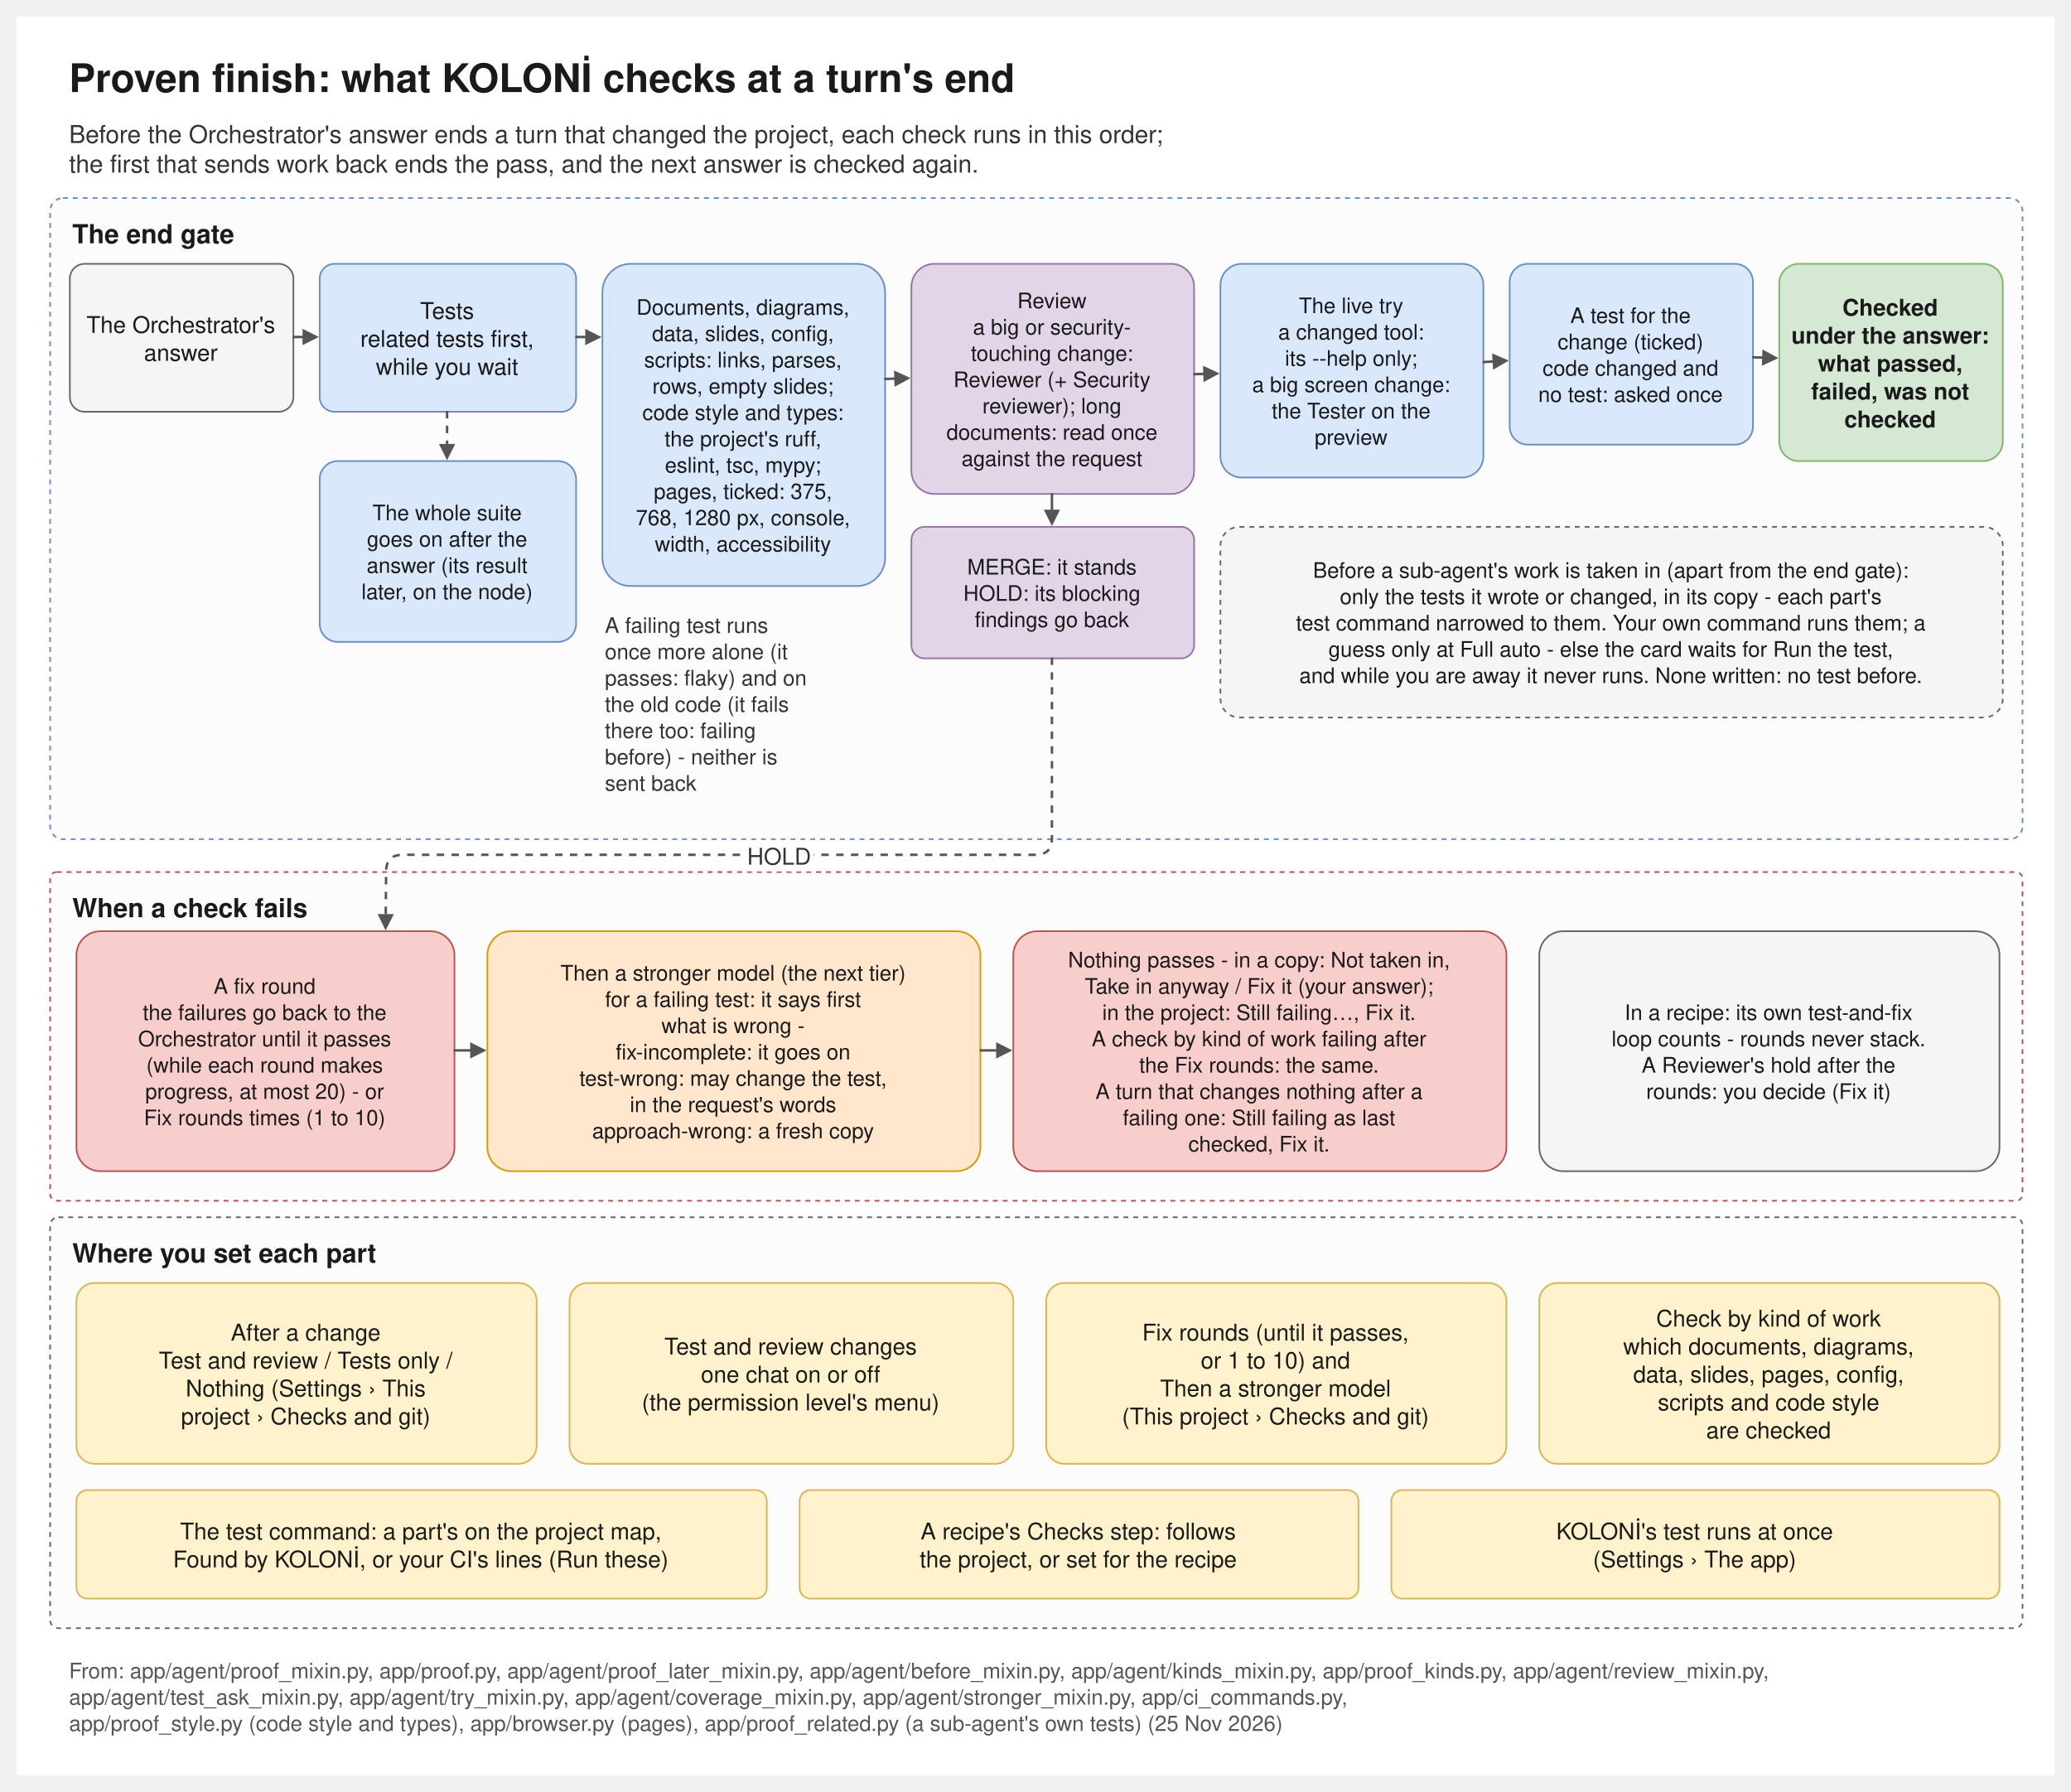
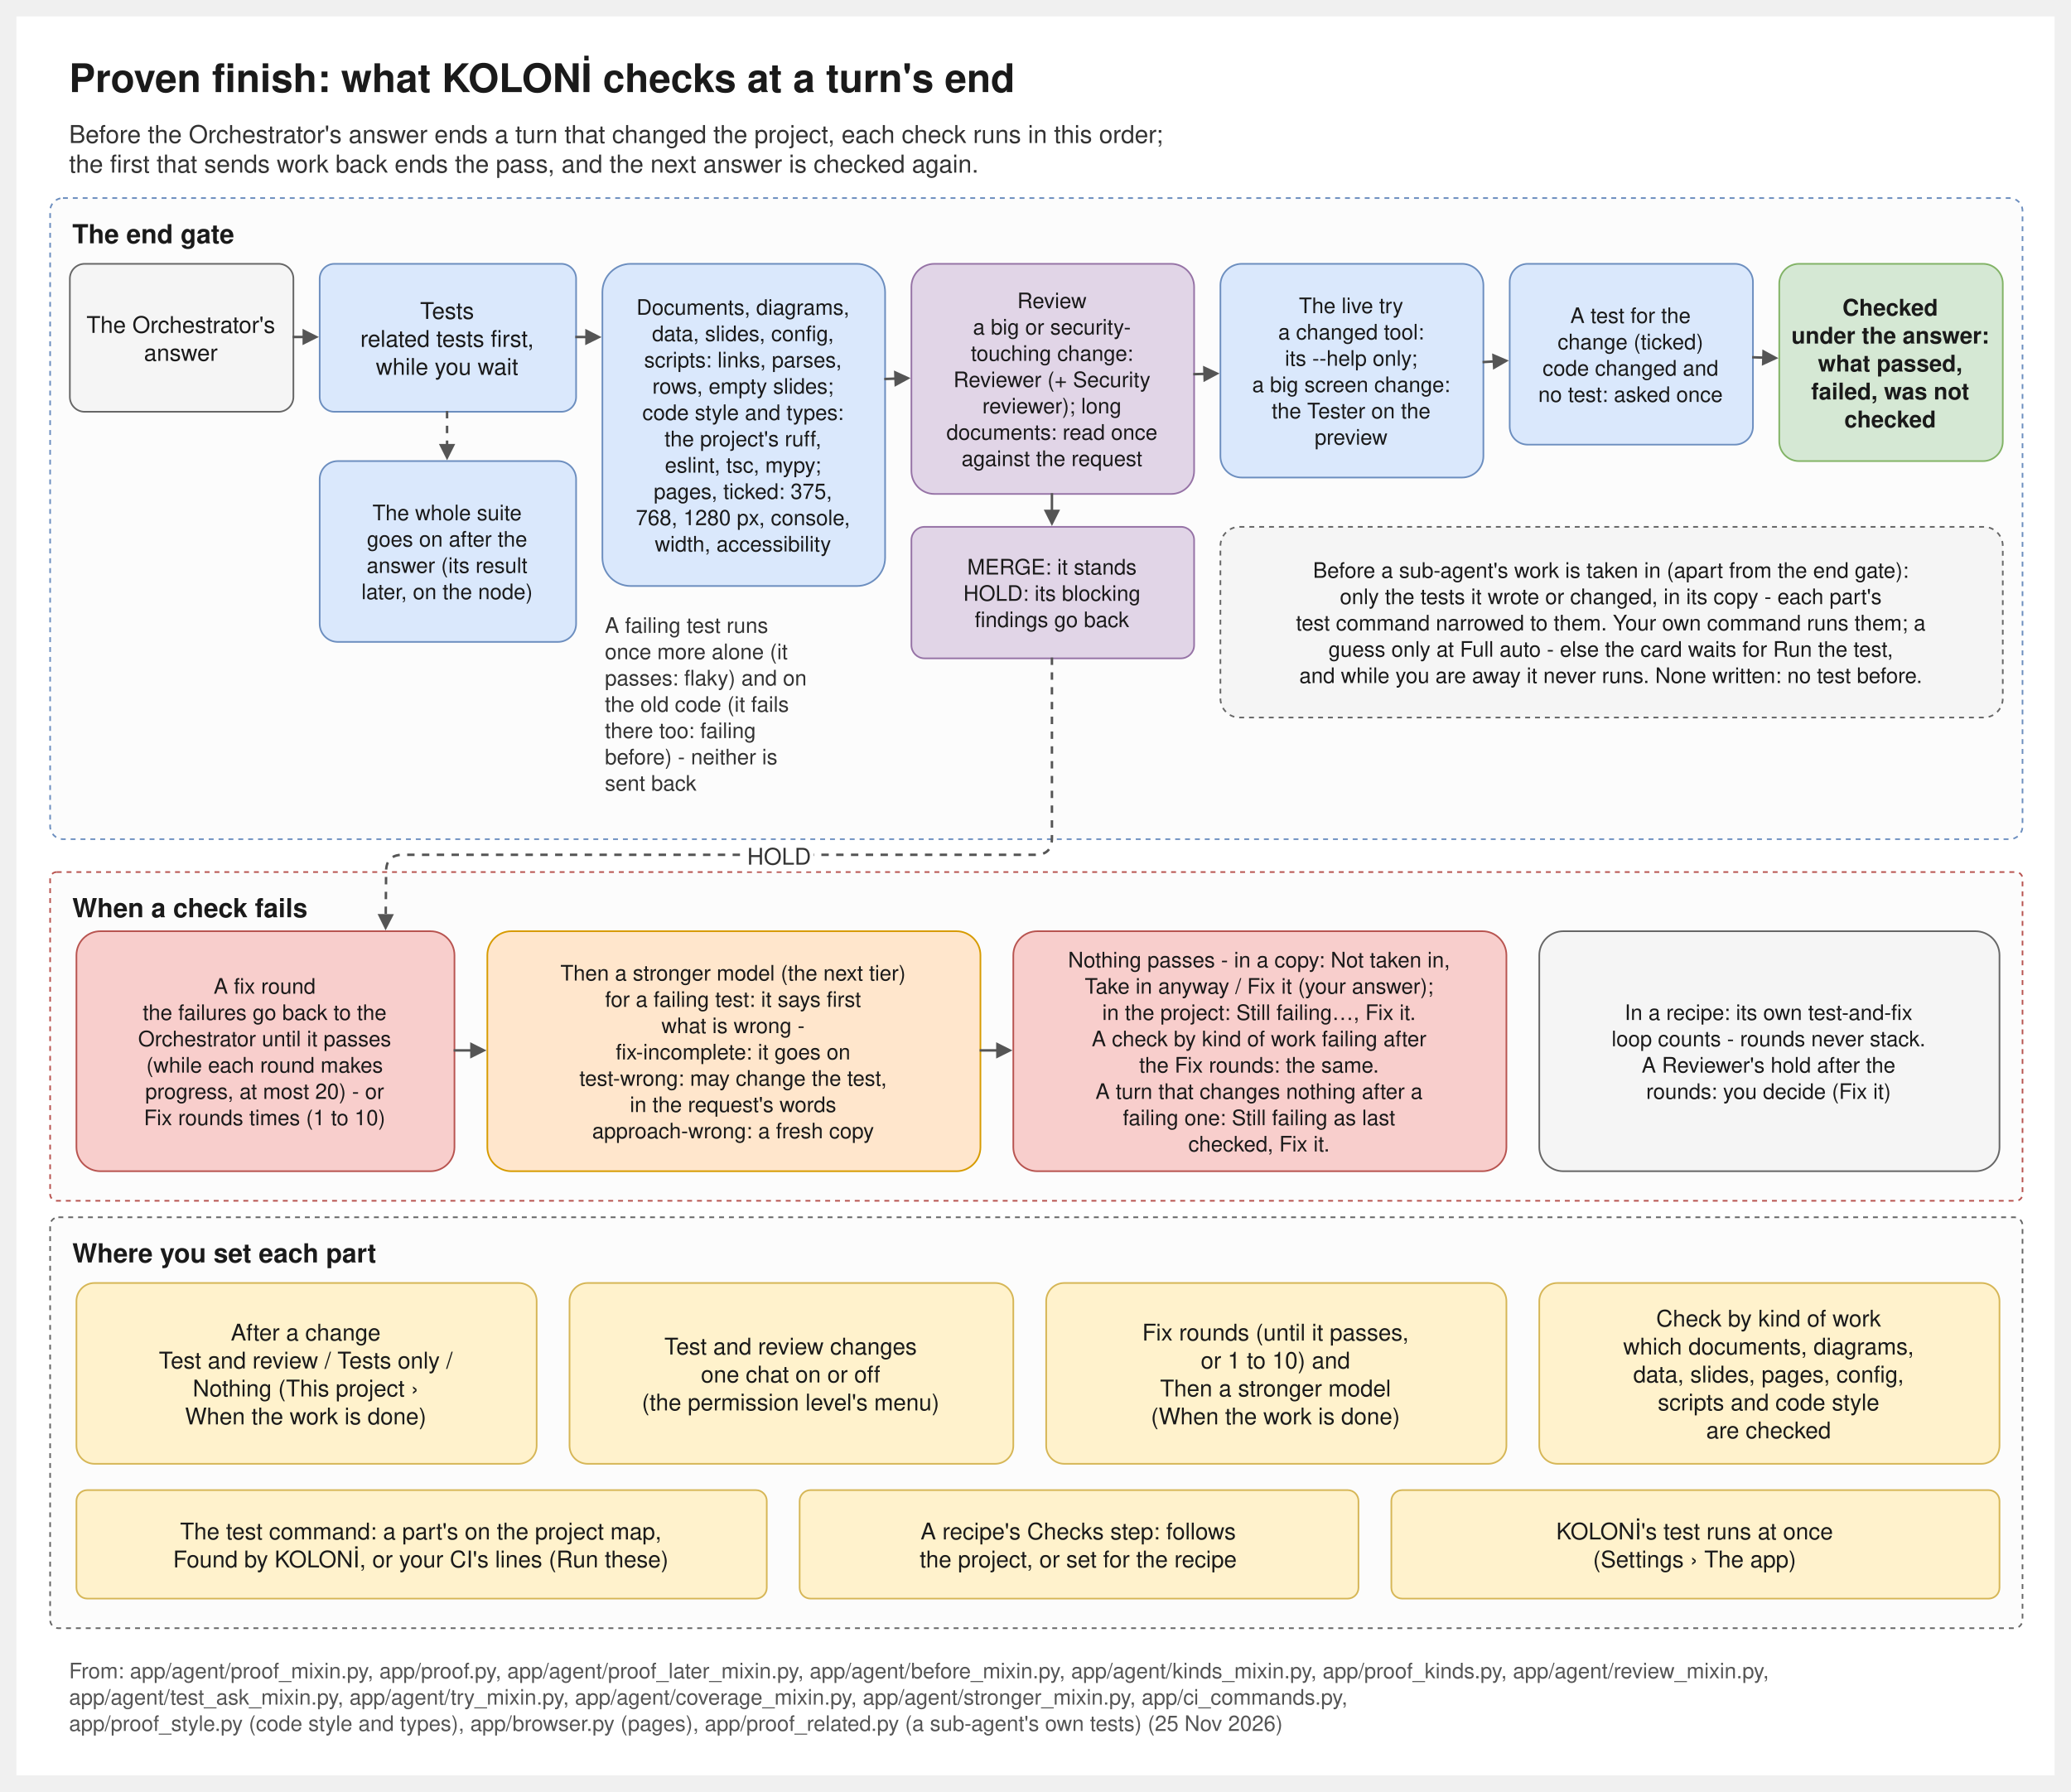
<svg xmlns="http://www.w3.org/2000/svg" style="background: transparent; background-color: transparent;" version="1.1" width="1260px" height="1090px" viewBox="0 0 1260 1090">
  <defs />
  <g>
    <g data-cell-id="0">
      <g data-cell-id="1">
        <g data-cell-id="backdrop">
          <g>
            <rect x="10" y="10" width="1240" height="1070" fill="#ffffff" stroke="none" pointer-events="all" style="fill: light-dark(rgb(255, 255, 255), rgb(18, 18, 18));" />
          </g>
        </g>
        <g data-cell-id="title">
          <g>
            <rect x="40" y="26" width="1180" height="36" fill="none" stroke="none" pointer-events="all" />
          </g>
          <g>
            <g fill="#1a1a1a" font-family="Helvetica" font-weight="bold" text-anchor="start" font-size="24px" style="fill: light-dark(rgb(26, 26, 26), rgb(215, 215, 215));">
              <text x="42" y="56">Proven finish: what KOLONİ checks at a turn's end</text>
            </g>
          </g>
        </g>
        <g data-cell-id="lead">
          <g>
            <rect x="40" y="66" width="1180" height="44" fill="none" stroke="none" pointer-events="all" />
          </g>
          <g>
            <g fill="#333333" font-family="Helvetica" text-anchor="start" font-size="15px" style="fill: light-dark(rgb(51, 51, 51), rgb(193, 193, 193));">
              <text x="42" y="87">Before the Orchestrator's answer ends a turn that changed the project, each check runs in this order;</text>
              <text x="42" y="105">the first that sends work back ends the pass, and the next answer is checked again.</text>
            </g>
          </g>
        </g>
        <g data-cell-id="gate">
          <g transform="translate(0.5,0.5)">
            <rect x="30" y="120" width="1200" height="390" rx="7.8" ry="7.8" fill="#fcfcfc" stroke="#6c8ebf" stroke-dasharray="3 3" pointer-events="all" style="fill: light-dark(rgb(252, 252, 252), rgb(20, 20, 20)); stroke: light-dark(rgb(108, 142, 191), rgb(92, 121, 163));" />
          </g>
          <g>
            <g fill="#1a1a1a" font-family="Helvetica" font-weight="bold" text-anchor="start" font-size="16px" style="fill: light-dark(rgb(26, 26, 26), rgb(215, 215, 215));">
              <text x="44" y="148">The end gate</text>
            </g>
          </g>
        </g>
        <g data-cell-id="answer">
          <g transform="translate(0.5,0.5)">
            <rect x="42" y="160" width="136" height="90" rx="9" ry="9" fill="#f5f5f5" stroke="#666666" pointer-events="all" style="fill: light-dark(rgb(245, 245, 245), rgb(26, 26, 26)); stroke: light-dark(rgb(102, 102, 102), rgb(149, 149, 149));" />
          </g>
          <g>
            <g fill="#1a1a1a" font-family="Helvetica" text-anchor="middle" font-size="14px" style="fill: light-dark(rgb(26, 26, 26), rgb(215, 215, 215));">
              <text x="110" y="202.5">The Orchestrator's</text>
              <text x="110" y="219.5">answer</text>
            </g>
          </g>
        </g>
        <g data-cell-id="related">
          <g transform="translate(0.5,0.5)">
            <rect x="194" y="160" width="156" height="90" rx="9" ry="9" fill="#dae8fc" stroke="#6c8ebf" pointer-events="all" style="fill: light-dark(rgb(218, 232, 252), rgb(29, 41, 59)); stroke: light-dark(rgb(108, 142, 191), rgb(92, 121, 163));" />
          </g>
          <g>
            <g fill="#1a1a1a" font-family="Helvetica" text-anchor="middle" font-size="14px" style="fill: light-dark(rgb(26, 26, 26), rgb(215, 215, 215));">
              <text x="272" y="194">Tests</text>
              <text x="272" y="211">related tests first,</text>
              <text x="272" y="228">while you wait</text>
            </g>
          </g>
        </g>
        <g data-cell-id="suite">
          <g transform="translate(0.5,0.5)">
            <rect x="194" y="280" width="156" height="110" rx="11" ry="11" fill="#dae8fc" stroke="#6c8ebf" pointer-events="all" style="fill: light-dark(rgb(218, 232, 252), rgb(29, 41, 59)); stroke: light-dark(rgb(108, 142, 191), rgb(92, 121, 163));" />
          </g>
          <g>
            <g fill="#1a1a1a" font-family="Helvetica" text-anchor="middle" font-size="13px" style="fill: light-dark(rgb(26, 26, 26), rgb(215, 215, 215));">
              <text x="272" y="316.5">The whole suite</text>
              <text x="272" y="332.5">goes on after the</text>
              <text x="272" y="348.5">answer (its result</text>
              <text x="272" y="364.5">later, on the node)</text>
            </g>
          </g>
        </g>
        <g data-cell-id="kinds">
          <g transform="translate(0.5,0.5)">
            <rect x="366" y="160" width="172" height="196" rx="17.2" ry="17.2" fill="#dae8fc" stroke="#6c8ebf" pointer-events="all" style="fill: light-dark(rgb(218, 232, 252), rgb(29, 41, 59)); stroke: light-dark(rgb(108, 142, 191), rgb(92, 121, 163));" />
          </g>
          <g>
            <g fill="#1a1a1a" font-family="Helvetica" text-anchor="middle" font-size="13px" style="fill: light-dark(rgb(26, 26, 26), rgb(215, 215, 215));">
              <text x="452" y="191.5">Documents, diagrams,</text>
              <text x="452" y="207.5">data, slides, config,</text>
              <text x="452" y="223.5">scripts: links, parses,</text>
              <text x="452" y="239.5">rows, empty slides;</text>
              <text x="452" y="255.5">code style and types:</text>
              <text x="452" y="271.5">the project's ruff,</text>
              <text x="452" y="287.5">eslint, tsc, mypy;</text>
              <text x="452" y="303.5">pages, ticked: 375,</text>
              <text x="452" y="319.5">768, 1280 px, console,</text>
              <text x="452" y="335.5">width, accessibility</text>
            </g>
          </g>
        </g>
        <g data-cell-id="review">
          <g transform="translate(0.5,0.5)">
            <rect x="554" y="160" width="172" height="140" rx="14" ry="14" fill="#e1d5e7" stroke="#9673a6" pointer-events="all" style="fill: light-dark(rgb(225, 213, 231), rgb(57, 47, 63)); stroke: light-dark(rgb(150, 115, 166), rgb(149, 119, 163));" />
          </g>
          <g>
            <g fill="#1a1a1a" font-family="Helvetica" text-anchor="middle" font-size="13px" style="fill: light-dark(rgb(26, 26, 26), rgb(215, 215, 215));">
              <text x="640" y="187.5">Review</text>
              <text x="640" y="203.5">a big or security-</text>
              <text x="640" y="219.5">touching change:</text>
              <text x="640" y="235.5">Reviewer (+ Security</text>
              <text x="640" y="251.5">reviewer); long</text>
              <text x="640" y="267.5">documents: read once</text>
              <text x="640" y="283.5">against the request</text>
            </g>
          </g>
        </g>
        <g data-cell-id="verdict">
          <g transform="translate(0.5,0.5)">
            <rect x="554" y="320" width="172" height="80" rx="8" ry="8" fill="#e1d5e7" stroke="#9673a6" pointer-events="all" style="fill: light-dark(rgb(225, 213, 231), rgb(57, 47, 63)); stroke: light-dark(rgb(150, 115, 166), rgb(149, 119, 163));" />
          </g>
          <g>
            <g fill="#1a1a1a" font-family="Helvetica" text-anchor="middle" font-size="13px" style="fill: light-dark(rgb(26, 26, 26), rgb(215, 215, 215));">
              <text x="640" y="349.5">MERGE: it stands</text>
              <text x="640" y="365.5">HOLD: its blocking</text>
              <text x="640" y="381.5">findings go back</text>
            </g>
          </g>
        </g>
        <g data-cell-id="try">
          <g transform="translate(0.5,0.5)">
            <rect x="742" y="160" width="160" height="130" rx="13" ry="13" fill="#dae8fc" stroke="#6c8ebf" pointer-events="all" style="fill: light-dark(rgb(218, 232, 252), rgb(29, 41, 59)); stroke: light-dark(rgb(108, 142, 191), rgb(92, 121, 163));" />
          </g>
          <g>
            <g fill="#1a1a1a" font-family="Helvetica" text-anchor="middle" font-size="13px" style="fill: light-dark(rgb(26, 26, 26), rgb(215, 215, 215));">
              <text x="822" y="190.5">The live try</text>
              <text x="822" y="206.5">a changed tool:</text>
              <text x="822" y="222.5">its --help only;</text>
              <text x="822" y="238.5">a big screen change:</text>
              <text x="822" y="254.5">the Tester on the</text>
              <text x="822" y="270.5">preview</text>
            </g>
          </g>
        </g>
        <g data-cell-id="ask">
          <g transform="translate(0.5,0.5)">
            <rect x="918" y="160" width="148" height="110" rx="11" ry="11" fill="#dae8fc" stroke="#6c8ebf" pointer-events="all" style="fill: light-dark(rgb(218, 232, 252), rgb(29, 41, 59)); stroke: light-dark(rgb(108, 142, 191), rgb(92, 121, 163));" />
          </g>
          <g>
            <g fill="#1a1a1a" font-family="Helvetica" text-anchor="middle" font-size="13px" style="fill: light-dark(rgb(26, 26, 26), rgb(215, 215, 215));">
              <text x="992" y="196.5">A test for the</text>
              <text x="992" y="212.5">change (ticked)</text>
              <text x="992" y="228.5">code changed and</text>
              <text x="992" y="244.5">no test: asked once</text>
            </g>
          </g>
        </g>
        <g data-cell-id="checked">
          <g transform="translate(0.5,0.5)">
            <rect x="1082" y="160" width="136" height="120" rx="12" ry="12" fill="#d5e8d4" stroke="#82b366" pointer-events="all" style="fill: light-dark(rgb(213, 232, 212), rgb(31, 47, 30)); stroke: light-dark(rgb(130, 179, 102), rgb(68, 110, 44));" />
          </g>
          <g>
            <g fill="#1a1a1a" font-family="Helvetica" font-weight="bold" text-anchor="middle" font-size="14px" style="fill: light-dark(rgb(26, 26, 26), rgb(215, 215, 215));">
              <text x="1150" y="192">Checked</text>
              <text x="1150" y="209">under the answer:</text>
              <text x="1150" y="226">what passed,</text>
              <text x="1150" y="243">failed, was not</text>
              <text x="1150" y="260">checked</text>
            </g>
          </g>
        </g>
        <g data-cell-id="e1">
          <g>
            <path d="M 178 205 L 184.82 205" fill="none" stroke="#555555" stroke-width="1.5" stroke-miterlimit="10" pointer-events="stroke" style="stroke: light-dark(rgb(85, 85, 85), rgb(164, 164, 164));" />
            <path d="M 192.32 205 L 184.82 208.75 L 184.82 201.25 Z" fill="#555555" stroke="#555555" stroke-width="1.5" stroke-miterlimit="10" pointer-events="all" style="fill: light-dark(rgb(85, 85, 85), rgb(164, 164, 164)); stroke: light-dark(rgb(85, 85, 85), rgb(164, 164, 164));" />
          </g>
        </g>
        <g data-cell-id="e2">
          <g>
            <path d="M 272 250 L 272 270.82" fill="none" stroke="#555555" stroke-width="1.5" stroke-miterlimit="10" stroke-dasharray="4.5 4.5" pointer-events="stroke" style="stroke: light-dark(rgb(85, 85, 85), rgb(164, 164, 164));" />
            <path d="M 272 278.32 L 268.25 270.82 L 275.75 270.82 Z" fill="#555555" stroke="#555555" stroke-width="1.5" stroke-miterlimit="10" pointer-events="all" style="fill: light-dark(rgb(85, 85, 85), rgb(164, 164, 164)); stroke: light-dark(rgb(85, 85, 85), rgb(164, 164, 164));" />
          </g>
        </g>
        <g data-cell-id="e3">
          <g>
            <path d="M 350 205 L 356.82 205.03" fill="none" stroke="#555555" stroke-width="1.5" stroke-miterlimit="10" pointer-events="stroke" style="stroke: light-dark(rgb(85, 85, 85), rgb(164, 164, 164));" />
            <path d="M 364.32 205.07 L 356.8 208.78 L 356.84 201.28 Z" fill="#555555" stroke="#555555" stroke-width="1.5" stroke-miterlimit="10" pointer-events="all" style="fill: light-dark(rgb(85, 85, 85), rgb(164, 164, 164)); stroke: light-dark(rgb(85, 85, 85), rgb(164, 164, 164));" />
          </g>
        </g>
        <g data-cell-id="e4">
          <g>
            <path d="M 538 230.56 L 544.83 230.32" fill="none" stroke="#555555" stroke-width="1.5" stroke-miterlimit="10" pointer-events="stroke" style="stroke: light-dark(rgb(85, 85, 85), rgb(164, 164, 164));" />
            <path d="M 552.32 230.06 L 544.96 234.07 L 544.7 226.57 Z" fill="#555555" stroke="#555555" stroke-width="1.5" stroke-miterlimit="10" pointer-events="all" style="fill: light-dark(rgb(85, 85, 85), rgb(164, 164, 164)); stroke: light-dark(rgb(85, 85, 85), rgb(164, 164, 164));" />
          </g>
        </g>
        <g data-cell-id="e5">
          <g>
            <path d="M 640 300 L 640 310.82" fill="none" stroke="#555555" stroke-width="1.5" stroke-miterlimit="10" pointer-events="stroke" style="stroke: light-dark(rgb(85, 85, 85), rgb(164, 164, 164));" />
            <path d="M 640 318.32 L 636.25 310.82 L 643.75 310.82 Z" fill="#555555" stroke="#555555" stroke-width="1.5" stroke-miterlimit="10" pointer-events="all" style="fill: light-dark(rgb(85, 85, 85), rgb(164, 164, 164)); stroke: light-dark(rgb(85, 85, 85), rgb(164, 164, 164));" />
          </g>
        </g>
        <g data-cell-id="e6">
          <g>
            <path d="M 726 227.64 L 732.83 227.45" fill="none" stroke="#555555" stroke-width="1.5" stroke-miterlimit="10" pointer-events="stroke" style="stroke: light-dark(rgb(85, 85, 85), rgb(164, 164, 164));" />
            <path d="M 740.32 227.24 L 732.93 231.2 L 732.72 223.7 Z" fill="#555555" stroke="#555555" stroke-width="1.5" stroke-miterlimit="10" pointer-events="all" style="fill: light-dark(rgb(85, 85, 85), rgb(164, 164, 164)); stroke: light-dark(rgb(85, 85, 85), rgb(164, 164, 164));" />
          </g>
        </g>
        <g data-cell-id="e7">
          <g>
            <path d="M 902 220.29 L 908.84 219.89" fill="none" stroke="#555555" stroke-width="1.5" stroke-miterlimit="10" pointer-events="stroke" style="stroke: light-dark(rgb(85, 85, 85), rgb(164, 164, 164));" />
            <path d="M 916.33 219.45 L 909.06 223.64 L 908.62 216.15 Z" fill="#555555" stroke="#555555" stroke-width="1.5" stroke-miterlimit="10" pointer-events="all" style="fill: light-dark(rgb(85, 85, 85), rgb(164, 164, 164)); stroke: light-dark(rgb(85, 85, 85), rgb(164, 164, 164));" />
          </g>
        </g>
        <g data-cell-id="e7b">
          <g>
            <path d="M 1066 217.34 L 1072.83 217.56" fill="none" stroke="#555555" stroke-width="1.5" stroke-miterlimit="10" pointer-events="stroke" style="stroke: light-dark(rgb(85, 85, 85), rgb(164, 164, 164));" />
            <path d="M 1080.32 217.8 L 1072.71 221.31 L 1072.95 213.81 Z" fill="#555555" stroke="#555555" stroke-width="1.5" stroke-miterlimit="10" pointer-events="all" style="fill: light-dark(rgb(85, 85, 85), rgb(164, 164, 164)); stroke: light-dark(rgb(85, 85, 85), rgb(164, 164, 164));" />
          </g>
        </g>
        <g data-cell-id="before">
          <g>
            <rect x="366" y="366" width="176" height="126" fill="none" stroke="none" pointer-events="all" />
          </g>
          <g>
            <g fill="#333333" font-family="Helvetica" text-anchor="start" font-size="13px" style="fill: light-dark(rgb(51, 51, 51), rgb(193, 193, 193));">
              <text x="368" y="385">A failing test runs</text>
              <text x="368" y="401">once more alone (it</text>
              <text x="368" y="417">passes: flaky) and on</text>
              <text x="368" y="433">the old code (it fails</text>
              <text x="368" y="449">there too: failing</text>
              <text x="368" y="465">before) - neither is</text>
              <text x="368" y="481">sent back</text>
            </g>
          </g>
        </g>
        <g data-cell-id="takein">
          <g transform="translate(0.5,0.5)">
            <rect x="742" y="320" width="476" height="116" rx="11.6" ry="11.6" fill="#f5f5f5" stroke="#666666" stroke-dasharray="3 3" pointer-events="all" style="fill: light-dark(rgb(245, 245, 245), rgb(26, 26, 26)); stroke: light-dark(rgb(102, 102, 102), rgb(149, 149, 149));" />
          </g>
          <g>
            <g fill="#1a1a1a" font-family="Helvetica" text-anchor="middle" font-size="13px" style="fill: light-dark(rgb(26, 26, 26), rgb(215, 215, 215));">
              <text x="980" y="351.5">Before a sub-agent's work is taken in (apart from the end gate):</text>
              <text x="980" y="367.5">only the tests it wrote or changed, in its copy - each part's</text>
              <text x="980" y="383.5">test command narrowed to them. Your own command runs them; a</text>
              <text x="980" y="399.5">guess only at Full auto - else the card waits for Run the test,</text>
              <text x="980" y="415.5">and while you are away it never runs. None written: no test before.</text>
            </g>
          </g>
        </g>
        <g data-cell-id="fail">
          <g transform="translate(0.5,0.5)">
            <rect x="30" y="530" width="1200" height="200" rx="4" ry="4" fill="#fcfcfc" stroke="#b85450" stroke-dasharray="3 3" pointer-events="all" style="fill: light-dark(rgb(252, 252, 252), rgb(20, 20, 20)); stroke: light-dark(rgb(184, 84, 80), rgb(215, 129, 126));" />
          </g>
          <g>
            <g fill="#1a1a1a" font-family="Helvetica" font-weight="bold" text-anchor="start" font-size="16px" style="fill: light-dark(rgb(26, 26, 26), rgb(215, 215, 215));">
              <text x="44" y="558">When a check fails</text>
            </g>
          </g>
        </g>
        <g data-cell-id="round">
          <g transform="translate(0.5,0.5)">
            <rect x="46" y="566" width="230" height="146" rx="14.6" ry="14.6" fill="#f8cecc" stroke="#b85450" pointer-events="all" style="fill: light-dark(rgb(248, 206, 204), rgb(81, 45, 43)); stroke: light-dark(rgb(184, 84, 80), rgb(215, 129, 126));" />
          </g>
          <g>
            <g fill="#1a1a1a" font-family="Helvetica" text-anchor="middle" font-size="13px" style="fill: light-dark(rgb(26, 26, 26), rgb(215, 215, 215));">
              <text x="161" y="604.5">A fix round</text>
              <text x="161" y="620.5">the failures go back to the</text>
              <text x="161" y="636.5">Orchestrator until it passes</text>
              <text x="161" y="652.5">(while each round makes</text>
              <text x="161" y="668.5">progress, at most 20) - or</text>
              <text x="161" y="684.5">Fix rounds times (1 to 10)</text>
            </g>
          </g>
        </g>
        <g data-cell-id="strong">
          <g transform="translate(0.5,0.5)">
            <rect x="296" y="566" width="300" height="146" rx="14.6" ry="14.6" fill="#ffe6cc" stroke="#d79b00" pointer-events="all" style="fill: light-dark(rgb(255, 230, 204), rgb(54, 33, 10)); stroke: light-dark(rgb(215, 155, 0), rgb(153, 101, 0));" />
          </g>
          <g>
            <g fill="#1a1a1a" font-family="Helvetica" text-anchor="middle" font-size="13px" style="fill: light-dark(rgb(26, 26, 26), rgb(215, 215, 215));">
              <text x="446" y="596.5">Then a stronger model (the next tier)</text>
              <text x="446" y="612.5">for a failing test: it says first</text>
              <text x="446" y="628.5">what is wrong -</text>
              <text x="446" y="644.5">fix-incomplete: it goes on</text>
              <text x="446" y="660.5">test-wrong: may change the test,</text>
              <text x="446" y="676.5">in the request's words</text>
              <text x="446" y="692.5">approach-wrong: a fresh copy</text>
            </g>
          </g>
        </g>
        <g data-cell-id="still">
          <g transform="translate(0.5,0.5)">
            <rect x="616" y="566" width="300" height="146" rx="14.6" ry="14.6" fill="#f8cecc" stroke="#b85450" pointer-events="all" style="fill: light-dark(rgb(248, 206, 204), rgb(81, 45, 43)); stroke: light-dark(rgb(184, 84, 80), rgb(215, 129, 126));" />
          </g>
          <g>
            <g fill="#1a1a1a" font-family="Helvetica" text-anchor="middle" font-size="13px" style="fill: light-dark(rgb(26, 26, 26), rgb(215, 215, 215));">
              <text x="766" y="588.5">Nothing passes - in a copy: Not taken in,</text>
              <text x="766" y="604.5">Take in anyway / Fix it (your answer);</text>
              <text x="766" y="620.5">in the project: Still failing…, Fix it.</text>
              <text x="766" y="636.5">A check by kind of work failing after</text>
              <text x="766" y="652.5">the Fix rounds: the same.</text>
              <text x="766" y="668.5">A turn that changes nothing after a</text>
              <text x="766" y="684.5">failing one: Still failing as last</text>
              <text x="766" y="700.5">checked, Fix it.</text>
            </g>
          </g>
        </g>
        <g data-cell-id="recipe">
          <g transform="translate(0.5,0.5)">
            <rect x="936" y="566" width="280" height="146" rx="14.6" ry="14.6" fill="#f5f5f5" stroke="#666666" pointer-events="all" style="fill: light-dark(rgb(245, 245, 245), rgb(26, 26, 26)); stroke: light-dark(rgb(102, 102, 102), rgb(149, 149, 149));" />
          </g>
          <g>
            <g fill="#1a1a1a" font-family="Helvetica" text-anchor="middle" font-size="13px" style="fill: light-dark(rgb(26, 26, 26), rgb(215, 215, 215));">
              <text x="1076" y="620.5">In a recipe: its own test-and-fix</text>
              <text x="1076" y="636.5">loop counts - rounds never stack.</text>
              <text x="1076" y="652.5">A Reviewer's hold after the</text>
              <text x="1076" y="668.5">rounds: you decide (Fix it)</text>
            </g>
          </g>
        </g>
        <g data-cell-id="e8">
          <g>
            <path d="M 276 639 L 286.82 639" fill="none" stroke="#555555" stroke-width="1.5" stroke-miterlimit="10" pointer-events="stroke" style="stroke: light-dark(rgb(85, 85, 85), rgb(164, 164, 164));" />
            <path d="M 294.32 639 L 286.82 642.75 L 286.82 635.25 Z" fill="#555555" stroke="#555555" stroke-width="1.5" stroke-miterlimit="10" pointer-events="all" style="fill: light-dark(rgb(85, 85, 85), rgb(164, 164, 164)); stroke: light-dark(rgb(85, 85, 85), rgb(164, 164, 164));" />
          </g>
        </g>
        <g data-cell-id="e9">
          <g>
            <path d="M 596 639 L 606.82 639" fill="none" stroke="#555555" stroke-width="1.5" stroke-miterlimit="10" pointer-events="stroke" style="stroke: light-dark(rgb(85, 85, 85), rgb(164, 164, 164));" />
            <path d="M 614.32 639 L 606.82 642.75 L 606.82 635.25 Z" fill="#555555" stroke="#555555" stroke-width="1.5" stroke-miterlimit="10" pointer-events="all" style="fill: light-dark(rgb(85, 85, 85), rgb(164, 164, 164)); stroke: light-dark(rgb(85, 85, 85), rgb(164, 164, 164));" />
          </g>
        </g>
        <g data-cell-id="e10">
          <g>
            <path d="M 640 400 L 640 510 Q 640 520 630 520 L 245 520 Q 235 520 234.91 530 L 234.68 556.82" fill="none" stroke="#555555" stroke-width="1.5" stroke-miterlimit="10" stroke-dasharray="4.5 4.5" pointer-events="stroke" style="stroke: light-dark(rgb(85, 85, 85), rgb(164, 164, 164));" />
            <path d="M 234.61 564.32 L 230.93 556.79 L 238.43 556.86 Z" fill="#555555" stroke="#555555" stroke-width="1.5" stroke-miterlimit="10" pointer-events="all" style="fill: light-dark(rgb(85, 85, 85), rgb(164, 164, 164)); stroke: light-dark(rgb(85, 85, 85), rgb(164, 164, 164));" />
          </g>
          <g>
            <g fill="#333333" font-family="Helvetica" text-anchor="middle" font-size="14px" style="fill: light-dark(rgb(51, 51, 51), rgb(193, 193, 193));">
              <rect fill="#ffffff" stroke="none" x="454" y="512" width="41" height="18" stroke-width="0" style="fill: light-dark(rgb(255, 255, 255), rgb(18, 18, 18));" />
              <text x="474" y="526">HOLD</text>
            </g>
          </g>
        </g>
        <g data-cell-id="settings">
          <g transform="translate(0.5,0.5)">
            <rect x="30" y="740" width="1200" height="250" rx="5" ry="5" fill="#fcfcfc" stroke="#666666" stroke-dasharray="3 3" pointer-events="all" style="fill: light-dark(rgb(252, 252, 252), rgb(20, 20, 20)); stroke: light-dark(rgb(102, 102, 102), rgb(149, 149, 149));" />
          </g>
          <g>
            <g fill="#1a1a1a" font-family="Helvetica" font-weight="bold" text-anchor="start" font-size="16px" style="fill: light-dark(rgb(26, 26, 26), rgb(215, 215, 215));">
              <text x="44" y="768">Where you set each part</text>
            </g>
          </g>
        </g>
        <g data-cell-id="s1">
          <g transform="translate(0.5,0.5)">
            <rect x="46" y="780" width="280" height="110" rx="11" ry="11" fill="#fff2cc" stroke="#d6b656" pointer-events="all" style="fill: light-dark(rgb(255, 242, 204), rgb(40, 29, 0)); stroke: light-dark(rgb(214, 182, 86), rgb(109, 81, 0));" />
          </g>
          <g>
            <g fill="#1a1a1a" font-family="Helvetica" text-anchor="middle" font-size="14px" style="fill: light-dark(rgb(26, 26, 26), rgb(215, 215, 215));">
              <text x="186" y="815.5">After a change</text>
              <text x="186" y="832.5">Test and review / Tests only /</text>
-               <text x="186" y="849.5">Nothing (Settings › This</text>
-               <text x="186" y="866.5">project › Checks and git)</text>
+               <text x="186" y="849.5">Nothing (This project ›</text>
+               <text x="186" y="866.5">When the work is done)</text>
            </g>
          </g>
        </g>
        <g data-cell-id="s2">
          <g transform="translate(0.5,0.5)">
            <rect x="346" y="780" width="270" height="110" rx="11" ry="11" fill="#fff2cc" stroke="#d6b656" pointer-events="all" style="fill: light-dark(rgb(255, 242, 204), rgb(40, 29, 0)); stroke: light-dark(rgb(214, 182, 86), rgb(109, 81, 0));" />
          </g>
          <g>
            <g fill="#1a1a1a" font-family="Helvetica" text-anchor="middle" font-size="14px" style="fill: light-dark(rgb(26, 26, 26), rgb(215, 215, 215));">
              <text x="481" y="824">Test and review changes</text>
              <text x="481" y="841">one chat on or off</text>
              <text x="481" y="858">(the permission level's menu)</text>
            </g>
          </g>
        </g>
        <g data-cell-id="s3">
          <g transform="translate(0.5,0.5)">
            <rect x="636" y="780" width="280" height="110" rx="11" ry="11" fill="#fff2cc" stroke="#d6b656" pointer-events="all" style="fill: light-dark(rgb(255, 242, 204), rgb(40, 29, 0)); stroke: light-dark(rgb(214, 182, 86), rgb(109, 81, 0));" />
          </g>
          <g>
            <g fill="#1a1a1a" font-family="Helvetica" text-anchor="middle" font-size="14px" style="fill: light-dark(rgb(26, 26, 26), rgb(215, 215, 215));">
              <text x="776" y="815.5">Fix rounds (until it passes,</text>
              <text x="776" y="832.5">or 1 to 10) and</text>
              <text x="776" y="849.5">Then a stronger model</text>
-               <text x="776" y="866.5">(This project › Checks and git)</text>
+               <text x="776" y="866.5">(When the work is done)</text>
            </g>
          </g>
        </g>
        <g data-cell-id="s4">
          <g transform="translate(0.5,0.5)">
            <rect x="936" y="780" width="280" height="110" rx="11" ry="11" fill="#fff2cc" stroke="#d6b656" pointer-events="all" style="fill: light-dark(rgb(255, 242, 204), rgb(40, 29, 0)); stroke: light-dark(rgb(214, 182, 86), rgb(109, 81, 0));" />
          </g>
          <g>
            <g fill="#1a1a1a" font-family="Helvetica" text-anchor="middle" font-size="14px" style="fill: light-dark(rgb(26, 26, 26), rgb(215, 215, 215));">
              <text x="1076" y="807">Check by kind of work</text>
              <text x="1076" y="824">which documents, diagrams,</text>
              <text x="1076" y="841">data, slides, pages, config,</text>
              <text x="1076" y="858">scripts and code style</text>
              <text x="1076" y="875">are checked</text>
            </g>
          </g>
        </g>
        <g data-cell-id="s5">
          <g transform="translate(0.5,0.5)">
            <rect x="46" y="906" width="420" height="66" rx="6.6" ry="6.6" fill="#fff2cc" stroke="#d6b656" pointer-events="all" style="fill: light-dark(rgb(255, 242, 204), rgb(40, 29, 0)); stroke: light-dark(rgb(214, 182, 86), rgb(109, 81, 0));" />
          </g>
          <g>
            <g fill="#1a1a1a" font-family="Helvetica" text-anchor="middle" font-size="14px" style="fill: light-dark(rgb(26, 26, 26), rgb(215, 215, 215));">
              <text x="256" y="936.5">The test command: a part's on the project map,</text>
              <text x="256" y="953.5">Found by KOLONİ, or your CI's lines (Run these)</text>
            </g>
          </g>
        </g>
        <g data-cell-id="s6">
          <g transform="translate(0.5,0.5)">
            <rect x="486" y="906" width="340" height="66" rx="6.6" ry="6.6" fill="#fff2cc" stroke="#d6b656" pointer-events="all" style="fill: light-dark(rgb(255, 242, 204), rgb(40, 29, 0)); stroke: light-dark(rgb(214, 182, 86), rgb(109, 81, 0));" />
          </g>
          <g>
            <g fill="#1a1a1a" font-family="Helvetica" text-anchor="middle" font-size="14px" style="fill: light-dark(rgb(26, 26, 26), rgb(215, 215, 215));">
              <text x="656" y="936.5">A recipe's Checks step: follows</text>
              <text x="656" y="953.5">the project, or set for the recipe</text>
            </g>
          </g>
        </g>
        <g data-cell-id="s7">
          <g transform="translate(0.5,0.5)">
            <rect x="846" y="906" width="370" height="66" rx="6.6" ry="6.6" fill="#fff2cc" stroke="#d6b656" pointer-events="all" style="fill: light-dark(rgb(255, 242, 204), rgb(40, 29, 0)); stroke: light-dark(rgb(214, 182, 86), rgb(109, 81, 0));" />
          </g>
          <g>
            <g fill="#1a1a1a" font-family="Helvetica" text-anchor="middle" font-size="14px" style="fill: light-dark(rgb(26, 26, 26), rgb(215, 215, 215));">
              <text x="1031" y="936.5">KOLONİ's test runs at once</text>
              <text x="1031" y="953.5">(Settings › The app)</text>
            </g>
          </g>
        </g>
        <g data-cell-id="footer">
          <g>
            <rect x="40" y="1002" width="1180" height="62" fill="none" stroke="none" pointer-events="all" />
          </g>
          <g>
            <g fill="#555555" font-family="Helvetica" text-anchor="start" font-size="13px" style="fill: light-dark(rgb(85, 85, 85), rgb(164, 164, 164));">
              <text x="42" y="1021">From: app/agent/proof_mixin.py, app/proof.py, app/agent/proof_later_mixin.py, app/agent/before_mixin.py, app/agent/kinds_mixin.py, app/proof_kinds.py, app/agent/review_mixin.py,</text>
              <text x="42" y="1037">app/agent/test_ask_mixin.py, app/agent/try_mixin.py, app/agent/coverage_mixin.py, app/agent/stronger_mixin.py, app/ci_commands.py,</text>
              <text x="42" y="1053">app/proof_style.py (code style and types), app/browser.py (pages), app/proof_related.py (a sub-agent's own tests) (25 Nov 2026)</text>
            </g>
          </g>
        </g>
      </g>
    </g>
  </g>
</svg>
